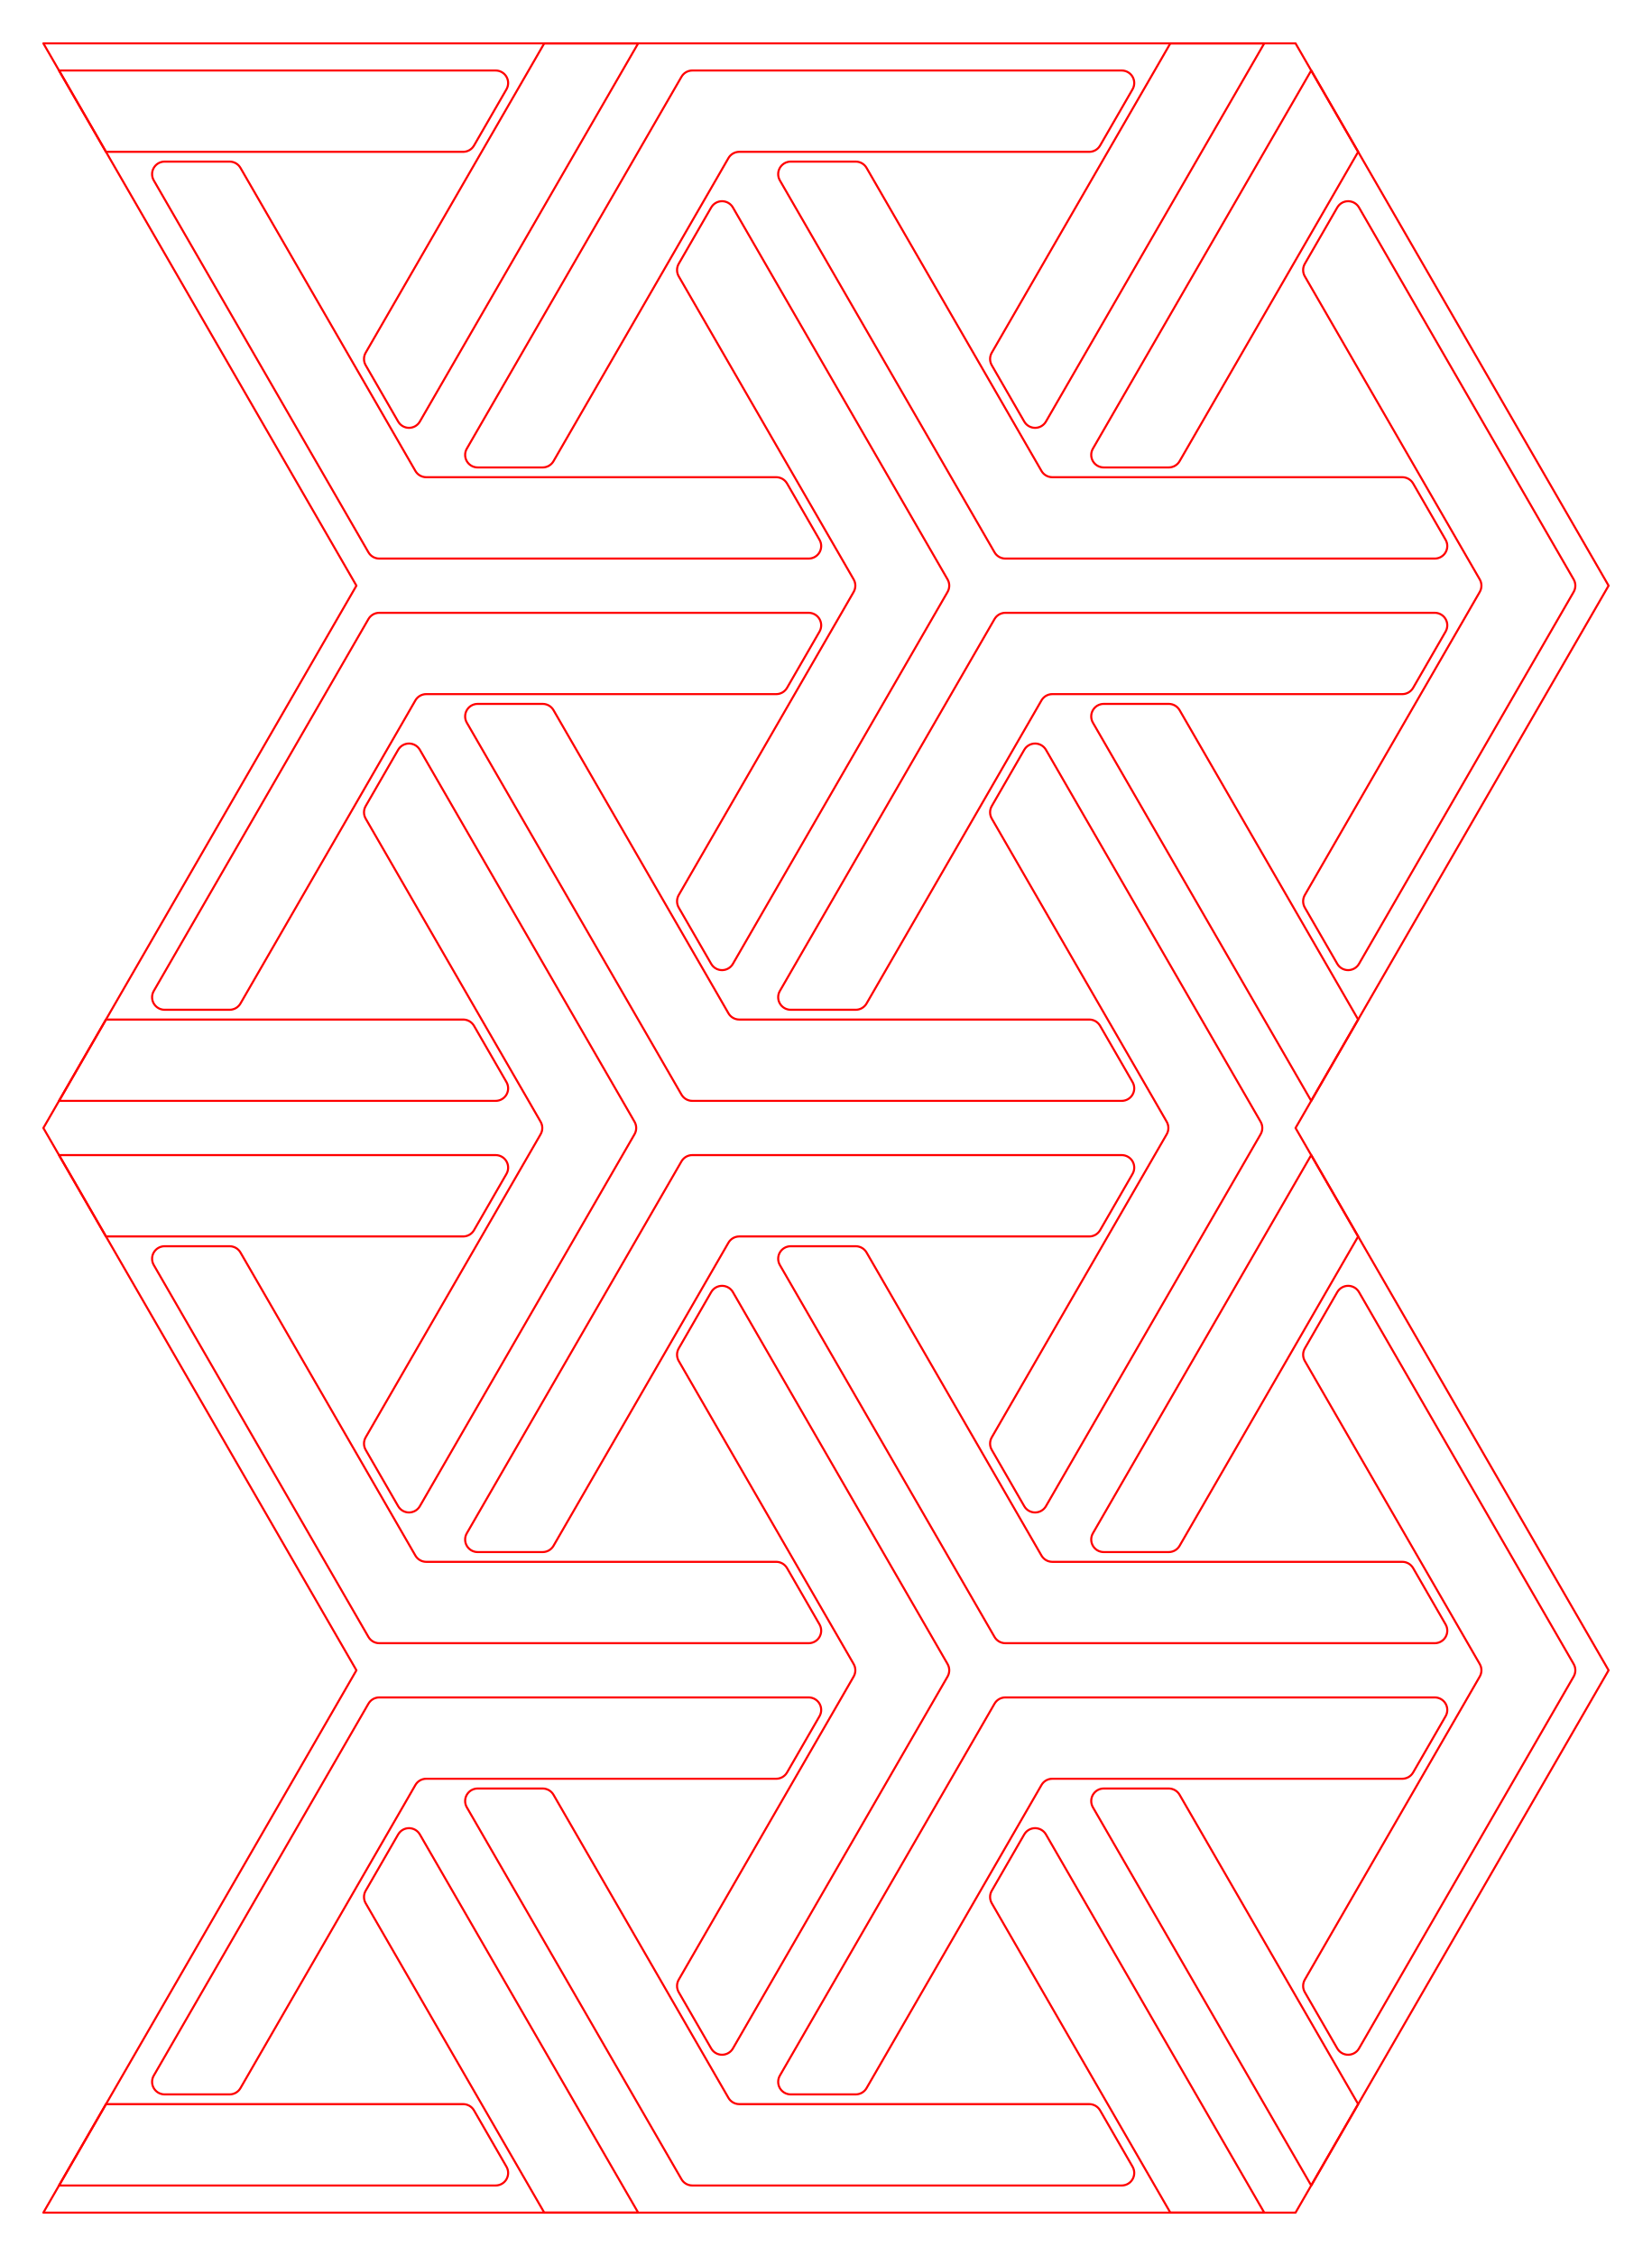
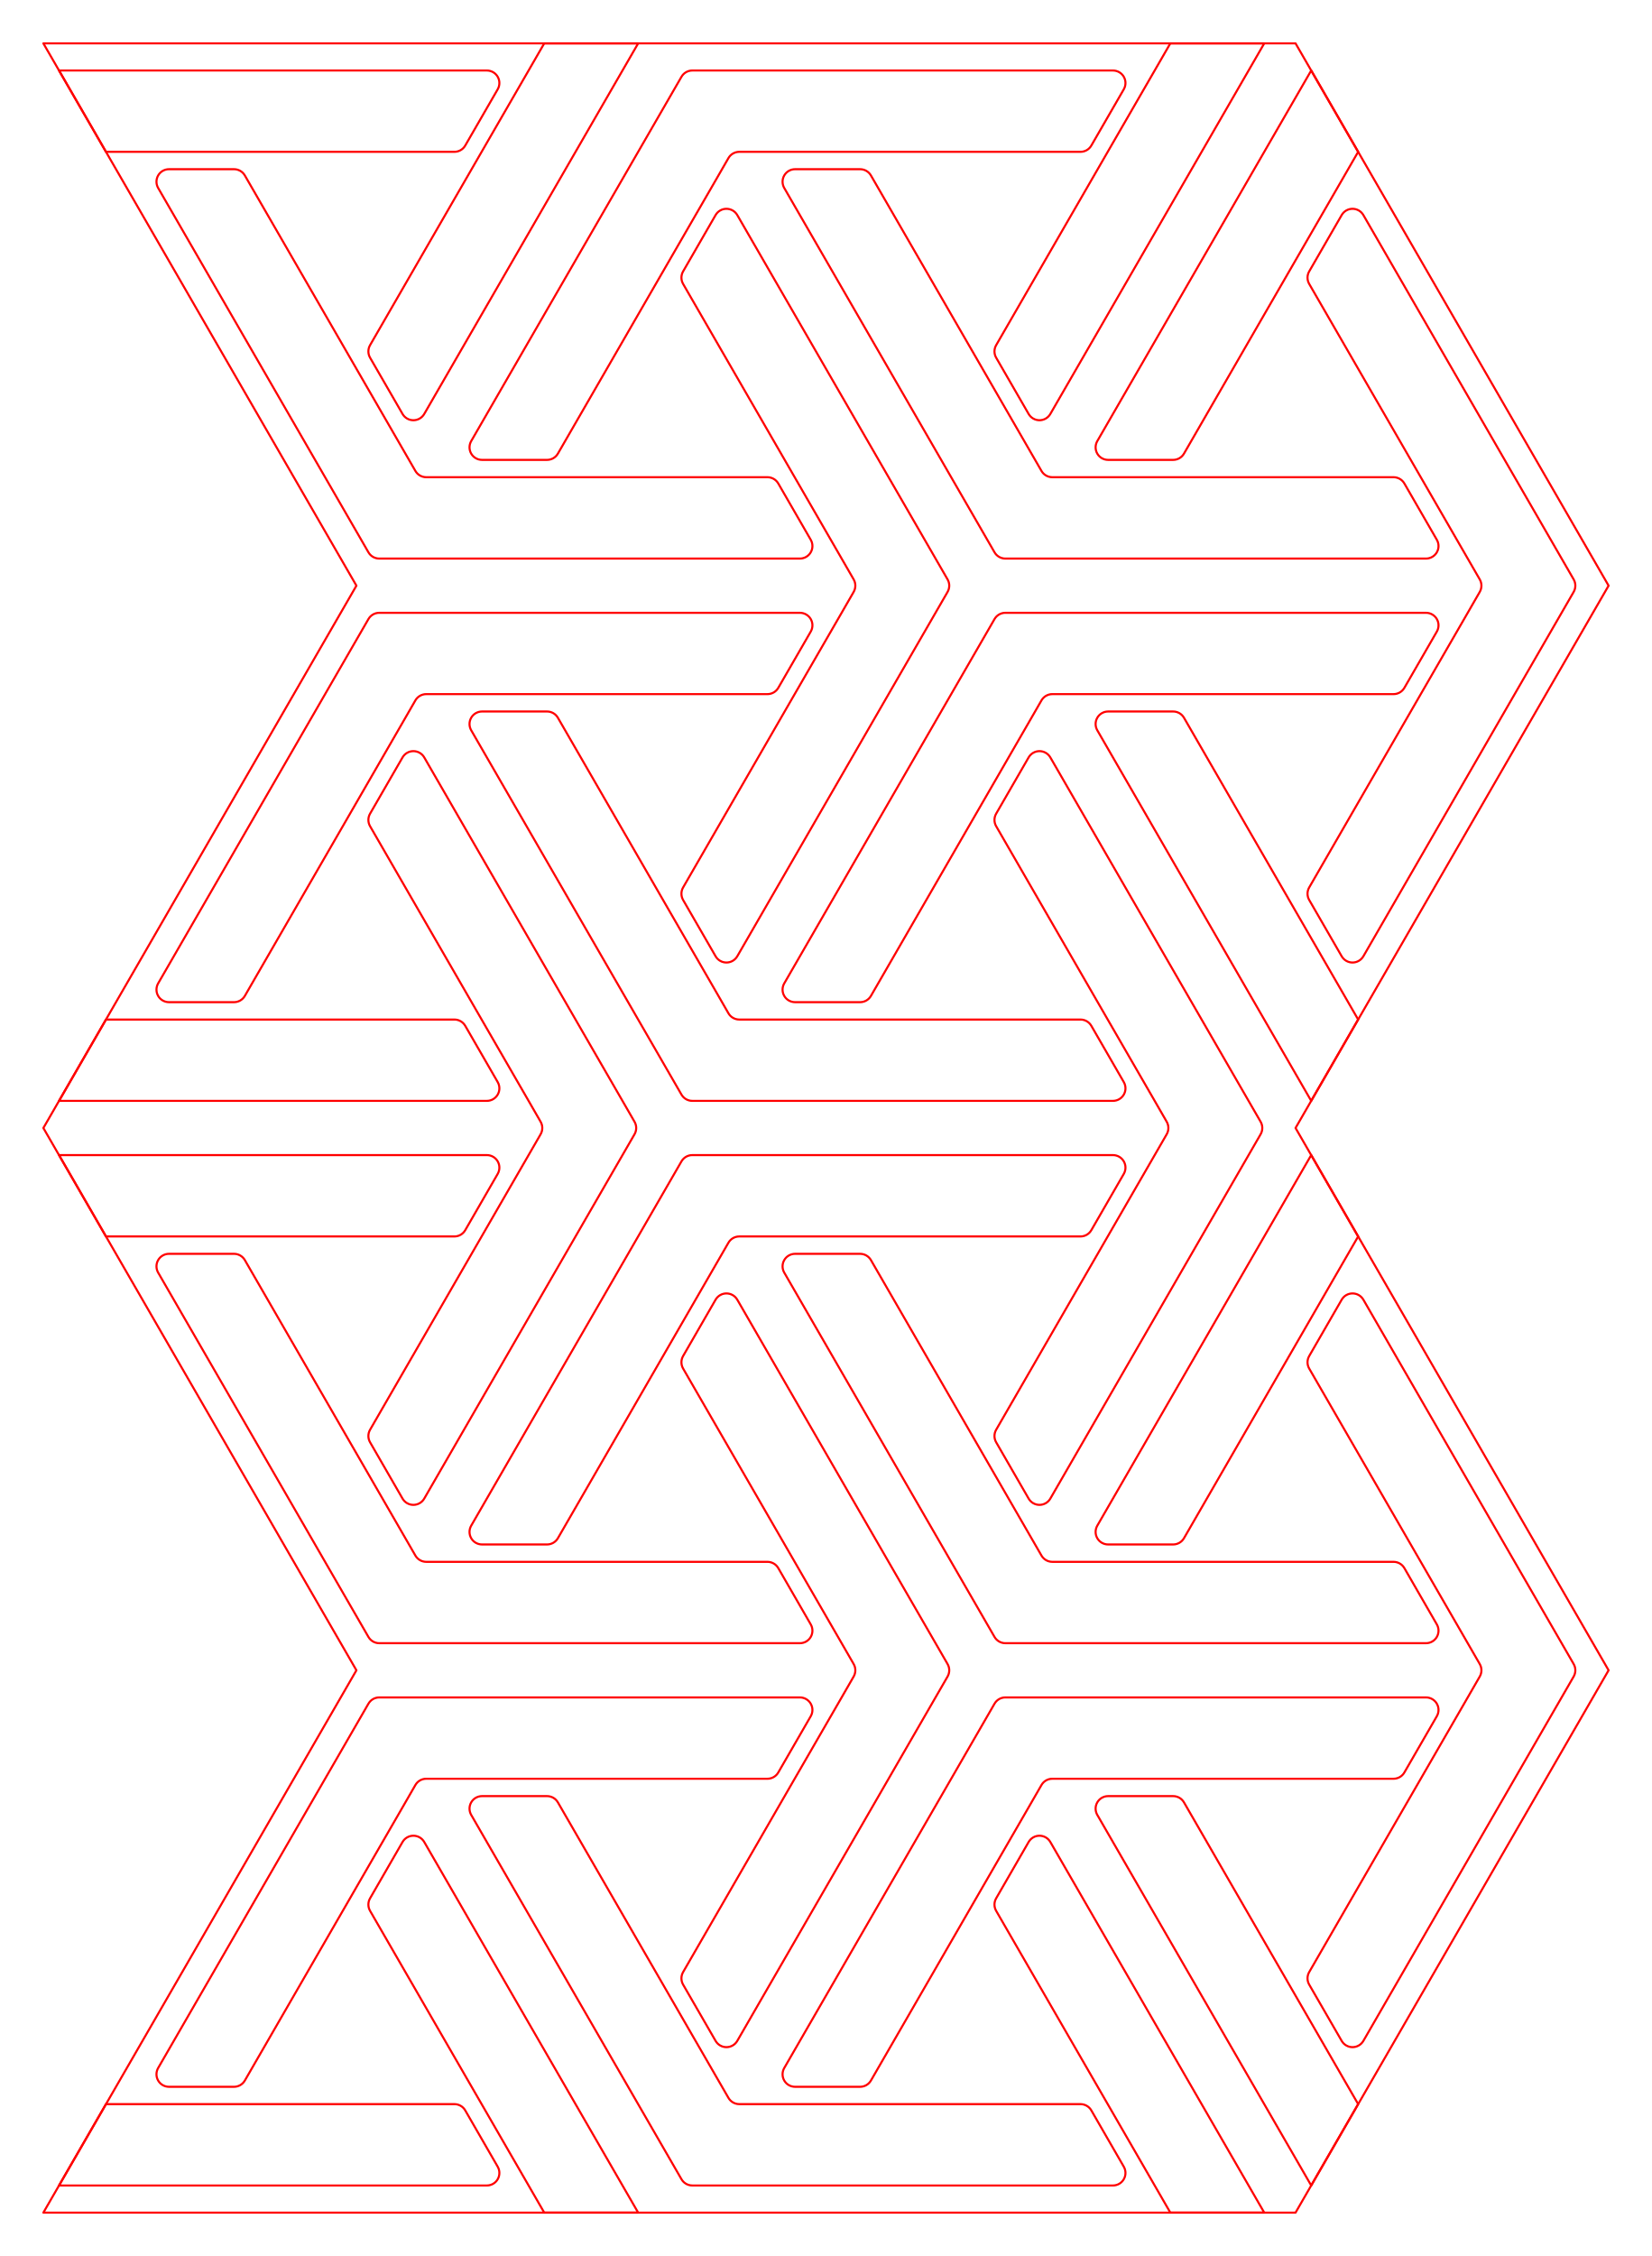
<svg xmlns="http://www.w3.org/2000/svg" version="1.1" viewBox="-1.039 -1.039 39.578 54.04">
  <g id="cut" fill="none" stroke="#FF0000" stroke-width="0.05" stroke-linecap="round" stroke-linejoin="round">
    <path d="M 30 25.981 L 37.5 38.971 L 30 51.962 L 15 51.962 L 0 51.962 L 7.5 38.971 L 0 25.981 L 7.5 12.99 L 0 0 L 15 0 L 30 0 L 37.5 12.99 Z" />
-     <path d="M 17.557 15.588 L 12 15.588 L 9.75 15.588 L 9.173 15.588 A 0.3 0.3 0 0 0 8.913 15.738 L 8.625 16.238 A 0.3 0.3 0 0 0 8.625 16.238 L 7.5 18.187 A 0.3 0.3 0 0 1 7.5 18.187 L 4.722 22.999 A 0.3 0.3 0 0 1 4.462 23.149 L 2.905 23.149 A 0.3 0.3 0 0 1 2.645 22.699 L 7.788 13.79 A 0.3 0.3 0 0 1 8.048 13.64 L 18.335 13.64 A 0.3 0.3 0 0 1 18.595 14.09 L 17.817 15.438 A 0.3 0.3 0 0 1 17.557 15.588 Z" />
-     <path d="M 16 22.049 L 15.222 20.701 A 0.3 0.3 0 0 1 15.222 20.401 L 18 15.588 L 19.125 13.64 L 19.413 13.14 A 0.3 0.3 0 0 0 19.413 12.84 L 19.125 12.341 L 18 10.392 L 15.222 5.58 A 0.3 0.3 0 0 1 15.222 5.28 L 16 3.931 A 0.3 0.3 0 0 1 16.52 3.931 L 21.663 12.84 A 0.3 0.3 0 0 1 21.663 13.14 L 16.52 22.049 A 0.3 0.3 0 0 1 16 22.049 Z" />
-     <path d="M 22.788 13.79 L 17.645 22.699 A 0.3 0.3 0 0 0 17.905 23.149 L 19.462 23.149 A 0.3 0.3 0 0 0 19.722 22.999 L 22.5 18.187 A 0.3 0.3 0 0 0 22.5 18.187 L 23.625 16.238 A 0.3 0.3 0 0 1 23.625 16.238 L 23.913 15.738 A 0.3 0.3 0 0 1 24.173 15.588 L 24.75 15.588 L 27 15.588 L 32.557 15.588 A 0.3 0.3 0 0 0 32.817 15.438 L 33.595 14.09 A 0.3 0.3 0 0 0 33.335 13.64 L 23.048 13.64 A 0.3 0.3 0 0 0 22.788 13.79 Z" />
-     <path d="M 4.5 2.598 L 2.25 2.598 L 1.5 2.598 L 0.375 0.65 L 10.835 0.65 A 0.3 0.3 0 0 1 11.095 1.1 L 10.317 2.448 A 0.3 0.3 0 0 1 10.057 2.598 L 4.5 2.598 Z" />
-     <path d="M 26.095 24.881 L 25.317 23.533 A 0.3 0.3 0 0 0 25.057 23.383 L 19.5 23.383 L 17.25 23.383 L 16.673 23.383 A 0.3 0.3 0 0 1 16.413 23.233 L 16.125 22.733 L 15 20.785 L 12.222 15.972 A 0.3 0.3 0 0 0 11.962 15.822 L 10.405 15.822 A 0.3 0.3 0 0 0 10.145 16.272 L 15.288 25.181 A 0.3 0.3 0 0 0 15.548 25.331 L 25.835 25.331 A 0.3 0.3 0 0 0 26.095 24.881 Z" />
-     <path d="M 29.163 25.831 L 24.02 16.922 A 0.3 0.3 0 0 0 23.5 16.922 L 22.722 18.27 A 0.3 0.3 0 0 0 22.722 18.57 L 25.5 23.383 A 0.3 0.3 0 0 1 25.5 23.383 L 26.625 25.331 A 0.3 0.3 0 0 0 26.625 25.331 L 26.913 25.831 A 0.3 0.3 0 0 1 26.913 26.131 L 26.625 26.63 A 0.3 0.3 0 0 0 26.625 26.63 L 25.5 28.579 A 0.3 0.3 0 0 1 25.5 28.579 L 22.722 33.391 A 0.3 0.3 0 0 0 22.722 33.691 L 23.5 35.04 A 0.3 0.3 0 0 0 24.02 35.04 L 29.163 26.131 A 0.3 0.3 0 0 0 29.163 25.831 Z" />
-     <path d="M 30.375 25.331 L 25.145 16.272 A 0.3 0.3 0 0 1 25.405 15.822 L 26.962 15.822 A 0.3 0.3 0 0 1 27.222 15.972 L 30 20.785 L 31.125 22.733 L 31.5 23.383 L 30.375 25.331 Z" />
-     <path d="M 31 22.049 L 30.222 20.701 A 0.3 0.3 0 0 1 30.222 20.401 L 33 15.588 L 34.125 13.64 L 34.413 13.14 A 0.3 0.3 0 0 0 34.413 12.84 L 34.125 12.341 L 33 10.392 L 30.222 5.58 A 0.3 0.3 0 0 1 30.222 5.28 L 31 3.931 A 0.3 0.3 0 0 1 31.52 3.931 L 36.663 12.84 A 0.3 0.3 0 0 1 36.663 13.14 L 31.52 22.049 A 0.3 0.3 0 0 1 31 22.049 Z" />
-     <path d="M 7.788 38.172 L 2.645 29.263 A 0.3 0.3 0 0 1 2.905 28.813 L 4.462 28.813 A 0.3 0.3 0 0 1 4.722 28.963 L 7.5 33.775 A 0.3 0.3 0 0 1 7.5 33.775 L 8.625 35.724 A 0.3 0.3 0 0 0 8.625 35.724 L 8.913 36.223 A 0.3 0.3 0 0 0 9.173 36.373 L 9.75 36.373 L 12 36.373 L 17.557 36.373 A 0.3 0.3 0 0 1 17.817 36.523 L 18.595 37.872 A 0.3 0.3 0 0 1 18.335 38.322 L 8.048 38.322 A 0.3 0.3 0 0 1 7.788 38.172 Z" />
-     <path d="M 14.25 0 L 9.02 9.059 A 0.3 0.3 0 0 1 8.5 9.059 L 7.722 7.71 A 0.3 0.3 0 0 1 7.722 7.41 L 10.5 2.598 A 0.3 0.3 0 0 0 10.5 2.598 L 11.625 0.65 A 0.3 0.3 0 0 1 11.625 0.65 L 12 0 L 14.25 0 Z" />
-     <path d="M 0.375 26.63 L 10.835 26.63 A 0.3 0.3 0 0 1 11.095 27.08 L 10.317 28.429 A 0.3 0.3 0 0 1 10.057 28.579 L 4.5 28.579 L 2.25 28.579 L 1.5 28.579 L 0.375 26.63 Z" />
-     <path d="M 8.5 35.04 L 7.722 33.691 A 0.3 0.3 0 0 1 7.722 33.391 L 10.5 28.579 A 0.3 0.3 0 0 0 10.5 28.579 L 11.625 26.63 A 0.3 0.3 0 0 1 11.625 26.63 L 11.913 26.131 A 0.3 0.3 0 0 0 11.913 25.831 L 11.625 25.331 A 0.3 0.3 0 0 1 11.625 25.331 L 10.5 23.383 A 0.3 0.3 0 0 0 10.5 23.383 L 7.722 18.57 A 0.3 0.3 0 0 1 7.722 18.27 L 8.5 16.922 A 0.3 0.3 0 0 1 9.02 16.922 L 14.163 25.831 A 0.3 0.3 0 0 1 14.163 26.131 L 9.02 35.04 A 0.3 0.3 0 0 1 8.5 35.04 Z" />
-     <path d="M 15.288 26.78 L 10.145 35.689 A 0.3 0.3 0 0 0 10.405 36.139 L 11.962 36.139 A 0.3 0.3 0 0 0 12.222 35.989 L 15 31.177 L 16.125 29.228 L 16.413 28.729 A 0.3 0.3 0 0 1 16.673 28.579 L 17.25 28.579 L 19.5 28.579 L 25.057 28.579 A 0.3 0.3 0 0 0 25.317 28.429 L 26.095 27.08 A 0.3 0.3 0 0 0 25.835 26.63 L 15.548 26.63 A 0.3 0.3 0 0 0 15.288 26.78 Z" />
-     <path d="M 21.663 38.821 L 16.52 29.912 A 0.3 0.3 0 0 0 16 29.912 L 15.222 31.261 A 0.3 0.3 0 0 0 15.222 31.561 L 18 36.373 L 19.125 38.322 L 19.413 38.821 A 0.3 0.3 0 0 1 19.413 39.121 L 19.125 39.621 L 18 41.569 L 15.222 46.382 A 0.3 0.3 0 0 0 15.222 46.682 L 16 48.03 A 0.3 0.3 0 0 0 16.52 48.03 L 21.663 39.121 A 0.3 0.3 0 0 0 21.663 38.821 Z" />
-     <path d="M 22.788 38.172 L 17.645 29.263 A 0.3 0.3 0 0 1 17.905 28.813 L 19.462 28.813 A 0.3 0.3 0 0 1 19.722 28.963 L 22.5 33.775 A 0.3 0.3 0 0 1 22.5 33.775 L 23.625 35.724 A 0.3 0.3 0 0 0 23.625 35.724 L 23.913 36.223 A 0.3 0.3 0 0 0 24.173 36.373 L 24.75 36.373 L 27 36.373 L 32.557 36.373 A 0.3 0.3 0 0 1 32.817 36.523 L 33.595 37.872 A 0.3 0.3 0 0 1 33.335 38.322 L 23.048 38.322 A 0.3 0.3 0 0 1 22.788 38.172 Z" />
-     <path d="M 30.375 26.63 L 25.145 35.689 A 0.3 0.3 0 0 0 25.405 36.139 L 26.962 36.139 A 0.3 0.3 0 0 0 27.222 35.989 L 30 31.177 L 31.125 29.228 L 31.5 28.579 L 30.375 26.63 Z" />
-     <path d="M 36.663 38.821 L 31.52 29.912 A 0.3 0.3 0 0 0 31 29.912 L 30.222 31.261 A 0.3 0.3 0 0 0 30.222 31.561 L 33 36.373 L 34.125 38.322 L 34.413 38.821 A 0.3 0.3 0 0 1 34.413 39.121 L 34.125 39.621 L 33 41.569 L 30.222 46.382 A 0.3 0.3 0 0 0 30.222 46.682 L 31 48.03 A 0.3 0.3 0 0 0 31.52 48.03 L 36.663 39.121 A 0.3 0.3 0 0 0 36.663 38.821 Z" />
-     <path d="M 7.788 12.191 L 2.645 3.282 A 0.3 0.3 0 0 1 2.905 2.832 L 4.462 2.832 A 0.3 0.3 0 0 1 4.722 2.982 L 7.5 7.794 A 0.3 0.3 0 0 1 7.5 7.794 L 8.625 9.743 A 0.3 0.3 0 0 0 8.625 9.743 L 8.913 10.242 A 0.3 0.3 0 0 0 9.173 10.392 L 9.75 10.392 L 12 10.392 L 17.557 10.392 A 0.3 0.3 0 0 1 17.817 10.542 L 18.595 11.891 A 0.3 0.3 0 0 1 18.335 12.341 L 8.048 12.341 A 0.3 0.3 0 0 1 7.788 12.191 Z" />
-     <path d="M 7.788 39.771 L 2.645 48.68 A 0.3 0.3 0 0 0 2.905 49.13 L 4.462 49.13 A 0.3 0.3 0 0 0 4.722 48.98 L 7.5 44.167 A 0.3 0.3 0 0 0 7.5 44.167 L 8.625 42.219 A 0.3 0.3 0 0 1 8.625 42.219 L 8.913 41.719 A 0.3 0.3 0 0 1 9.173 41.569 L 9.75 41.569 L 12 41.569 L 17.557 41.569 A 0.3 0.3 0 0 0 17.817 41.419 L 18.595 40.071 A 0.3 0.3 0 0 0 18.335 39.621 L 8.048 39.621 A 0.3 0.3 0 0 0 7.788 39.771 Z" />
-     <path d="M 0.375 51.312 L 10.835 51.312 A 0.3 0.3 0 0 0 11.095 50.862 L 10.317 49.513 A 0.3 0.3 0 0 0 10.057 49.363 L 4.5 49.363 L 2.25 49.363 L 1.5 49.363 L 0.375 51.312 Z" />
-     <path d="M 14.25 51.962 L 9.02 42.903 A 0.3 0.3 0 0 0 8.5 42.903 L 7.722 44.251 A 0.3 0.3 0 0 0 7.722 44.551 L 10.5 49.363 A 0.3 0.3 0 0 1 10.5 49.363 L 11.625 51.312 A 0.3 0.3 0 0 0 11.625 51.312 L 12 51.962 L 14.25 51.962 Z" />
-     <path d="M 15.288 51.162 L 10.145 42.253 A 0.3 0.3 0 0 1 10.405 41.803 L 11.962 41.803 A 0.3 0.3 0 0 1 12.222 41.953 L 15 46.765 L 16.125 48.714 L 16.413 49.213 A 0.3 0.3 0 0 0 16.673 49.363 L 17.25 49.363 L 19.5 49.363 L 25.057 49.363 A 0.3 0.3 0 0 1 25.317 49.513 L 26.095 50.862 A 0.3 0.3 0 0 1 25.835 51.312 L 15.548 51.312 A 0.3 0.3 0 0 1 15.288 51.162 Z" />
-     <path d="M 15.288 0.8 L 10.145 9.708 A 0.3 0.3 0 0 0 10.405 10.158 L 11.962 10.158 A 0.3 0.3 0 0 0 12.222 10.008 L 15 5.196 L 16.125 3.248 L 16.413 2.748 A 0.3 0.3 0 0 1 16.673 2.598 L 17.25 2.598 L 19.5 2.598 L 25.057 2.598 A 0.3 0.3 0 0 0 25.317 2.448 L 26.095 1.1 A 0.3 0.3 0 0 0 25.835 0.65 L 15.548 0.65 A 0.3 0.3 0 0 0 15.288 0.8 Z" />
-     <path d="M 22.788 39.771 L 17.645 48.68 A 0.3 0.3 0 0 0 17.905 49.13 L 19.462 49.13 A 0.3 0.3 0 0 0 19.722 48.98 L 22.5 44.167 A 0.3 0.3 0 0 0 22.5 44.167 L 23.625 42.219 A 0.3 0.3 0 0 1 23.625 42.219 L 23.913 41.719 A 0.3 0.3 0 0 1 24.173 41.569 L 24.75 41.569 L 27 41.569 L 32.557 41.569 A 0.3 0.3 0 0 0 32.817 41.419 L 33.595 40.071 A 0.3 0.3 0 0 0 33.335 39.621 L 23.048 39.621 A 0.3 0.3 0 0 0 22.788 39.771 Z" />
-     <path d="M 29.25 51.962 L 24.02 42.903 A 0.3 0.3 0 0 0 23.5 42.903 L 22.722 44.251 A 0.3 0.3 0 0 0 22.722 44.551 L 25.5 49.363 A 0.3 0.3 0 0 1 25.5 49.363 L 26.625 51.312 A 0.3 0.3 0 0 0 26.625 51.312 L 27 51.962 L 29.25 51.962 Z" />
-     <path d="M 30.375 51.312 L 25.145 42.253 A 0.3 0.3 0 0 1 25.405 41.803 L 26.962 41.803 A 0.3 0.3 0 0 1 27.222 41.953 L 30 46.765 L 31.125 48.714 L 31.5 49.363 L 30.375 51.312 Z" />
-     <path d="M 22.788 12.191 L 17.645 3.282 A 0.3 0.3 0 0 1 17.905 2.832 L 19.462 2.832 A 0.3 0.3 0 0 1 19.722 2.982 L 22.5 7.794 A 0.3 0.3 0 0 1 22.5 7.794 L 23.625 9.743 A 0.3 0.3 0 0 0 23.625 9.743 L 23.913 10.242 A 0.3 0.3 0 0 0 24.173 10.392 L 24.75 10.392 L 27 10.392 L 32.557 10.392 A 0.3 0.3 0 0 1 32.817 10.542 L 33.595 11.891 A 0.3 0.3 0 0 1 33.335 12.341 L 23.048 12.341 A 0.3 0.3 0 0 1 22.788 12.191 Z" />
-     <path d="M 29.25 0 L 24.02 9.059 A 0.3 0.3 0 0 1 23.5 9.059 L 22.722 7.71 A 0.3 0.3 0 0 1 22.722 7.41 L 25.5 2.598 A 0.3 0.3 0 0 0 25.5 2.598 L 26.625 0.65 A 0.3 0.3 0 0 1 26.625 0.65 L 27 0 L 29.25 0 Z" />
-     <path d="M 30.375 0.65 L 25.145 9.708 A 0.3 0.3 0 0 0 25.405 10.158 L 26.962 10.158 A 0.3 0.3 0 0 0 27.222 10.008 L 30 5.196 L 31.125 3.248 L 31.5 2.598 L 30.375 0.65 Z" />
-     <path d="M 0.375 25.331 L 10.835 25.331 A 0.3 0.3 0 0 0 11.095 24.881 L 10.317 23.533 A 0.3 0.3 0 0 0 10.057 23.383 L 4.5 23.383 L 2.25 23.383 L 1.5 23.383 L 0.375 25.331 Z" />
+     <path d="M 17.347 15.588 L 12 15.588 L 9.75 15.588 L 9.173 15.588 A 0.3 0.3 0 0 0 8.913 15.738 L 8.625 16.238 A 0.3 0.3 0 0 0 8.625 16.238 L 7.5 18.187 A 0.3 0.3 0 0 1 7.5 18.187 L 4.827 22.817 A 0.3 0.3 0 0 1 4.567 22.967 L 3.01 22.967 A 0.3 0.3 0 0 1 2.75 22.517 L 7.788 13.79 A 0.3 0.3 0 0 1 8.048 13.64 L 18.125 13.64 A 0.3 0.3 0 0 1 18.385 14.09 L 17.607 15.438 A 0.3 0.3 0 0 1 17.347 15.588 Z" />
+     <path d="M 16.105 21.867 L 15.327 20.519 A 0.3 0.3 0 0 1 15.327 20.219 L 18 15.588 L 19.125 13.64 L 19.413 13.14 A 0.3 0.3 0 0 0 19.413 12.84 L 19.125 12.341 L 18 10.392 L 15.327 5.762 A 0.3 0.3 0 0 1 15.327 5.462 L 16.105 4.113 A 0.3 0.3 0 0 1 16.625 4.113 L 21.663 12.84 A 0.3 0.3 0 0 1 21.663 13.14 L 16.625 21.867 A 0.3 0.3 0 0 1 16.105 21.867 Z" />
+     <path d="M 22.788 13.79 L 17.75 22.517 A 0.3 0.3 0 0 0 18.01 22.967 L 19.567 22.967 A 0.3 0.3 0 0 0 19.827 22.817 L 22.5 18.187 A 0.3 0.3 0 0 0 22.5 18.187 L 23.625 16.238 A 0.3 0.3 0 0 1 23.625 16.238 L 23.913 15.738 A 0.3 0.3 0 0 1 24.173 15.588 L 24.75 15.588 L 27 15.588 L 32.347 15.588 A 0.3 0.3 0 0 0 32.607 15.438 L 33.385 14.09 A 0.3 0.3 0 0 0 33.125 13.64 L 23.048 13.64 A 0.3 0.3 0 0 0 22.788 13.79 Z" />
+     <path d="M 4.5 2.598 L 2.25 2.598 L 1.5 2.598 L 0.375 0.65 L 10.625 0.65 A 0.3 0.3 0 0 1 10.885 1.1 L 10.107 2.448 A 0.3 0.3 0 0 1 9.847 2.598 L 4.5 2.598 Z" />
+     <path d="M 25.885 24.881 L 25.107 23.533 A 0.3 0.3 0 0 0 24.847 23.383 L 19.5 23.383 L 17.25 23.383 L 16.673 23.383 A 0.3 0.3 0 0 1 16.413 23.233 L 16.125 22.733 L 15 20.785 L 12.327 16.154 A 0.3 0.3 0 0 0 12.067 16.004 L 10.51 16.004 A 0.3 0.3 0 0 0 10.25 16.454 L 15.288 25.181 A 0.3 0.3 0 0 0 15.548 25.331 L 25.625 25.331 A 0.3 0.3 0 0 0 25.885 24.881 Z" />
+     <path d="M 29.163 25.831 L 24.125 17.104 A 0.3 0.3 0 0 0 23.605 17.104 L 22.827 18.452 A 0.3 0.3 0 0 0 22.827 18.752 L 25.5 23.383 A 0.3 0.3 0 0 1 25.5 23.383 L 26.625 25.331 A 0.3 0.3 0 0 0 26.625 25.331 L 26.913 25.831 A 0.3 0.3 0 0 1 26.913 26.131 L 26.625 26.63 A 0.3 0.3 0 0 0 26.625 26.63 L 25.5 28.579 A 0.3 0.3 0 0 1 25.5 28.579 L 22.827 33.209 A 0.3 0.3 0 0 0 22.827 33.509 L 23.605 34.858 A 0.3 0.3 0 0 0 24.125 34.858 L 29.163 26.131 A 0.3 0.3 0 0 0 29.163 25.831 Z" />
+     <path d="M 30.375 25.331 L 25.25 16.454 A 0.3 0.3 0 0 1 25.51 16.004 L 27.067 16.004 A 0.3 0.3 0 0 1 27.327 16.154 L 30 20.785 L 31.125 22.733 L 31.5 23.383 L 30.375 25.331 Z" />
+     <path d="M 31.105 21.867 L 30.327 20.519 A 0.3 0.3 0 0 1 30.327 20.219 L 33 15.588 L 34.125 13.64 L 34.413 13.14 A 0.3 0.3 0 0 0 34.413 12.84 L 34.125 12.341 L 33 10.392 L 30.327 5.762 A 0.3 0.3 0 0 1 30.327 5.462 L 31.105 4.113 A 0.3 0.3 0 0 1 31.625 4.113 L 36.663 12.84 A 0.3 0.3 0 0 1 36.663 13.14 L 31.625 21.867 A 0.3 0.3 0 0 1 31.105 21.867 Z" />
+     <path d="M 7.788 38.172 L 2.75 29.445 A 0.3 0.3 0 0 1 3.01 28.995 L 4.567 28.995 A 0.3 0.3 0 0 1 4.827 29.145 L 7.5 33.775 A 0.3 0.3 0 0 1 7.5 33.775 L 8.625 35.724 A 0.3 0.3 0 0 0 8.625 35.724 L 8.913 36.223 A 0.3 0.3 0 0 0 9.173 36.373 L 9.75 36.373 L 12 36.373 L 17.347 36.373 A 0.3 0.3 0 0 1 17.607 36.523 L 18.385 37.872 A 0.3 0.3 0 0 1 18.125 38.322 L 8.048 38.322 A 0.3 0.3 0 0 1 7.788 38.172 Z" />
+     <path d="M 14.25 0 L 9.125 8.877 A 0.3 0.3 0 0 1 8.605 8.877 L 7.827 7.529 A 0.3 0.3 0 0 1 7.827 7.229 L 10.5 2.598 A 0.3 0.3 0 0 0 10.5 2.598 L 11.625 0.65 A 0.3 0.3 0 0 1 11.625 0.65 L 12 0 L 14.25 0 Z" />
+     <path d="M 0.375 26.63 L 10.625 26.63 A 0.3 0.3 0 0 1 10.885 27.08 L 10.107 28.429 A 0.3 0.3 0 0 1 9.847 28.579 L 4.5 28.579 L 2.25 28.579 L 1.5 28.579 L 0.375 26.63 Z" />
+     <path d="M 8.605 34.858 L 7.827 33.509 A 0.3 0.3 0 0 1 7.827 33.209 L 10.5 28.579 A 0.3 0.3 0 0 0 10.5 28.579 L 11.625 26.63 A 0.3 0.3 0 0 1 11.625 26.63 L 11.913 26.131 A 0.3 0.3 0 0 0 11.913 25.831 L 11.625 25.331 A 0.3 0.3 0 0 1 11.625 25.331 L 10.5 23.383 A 0.3 0.3 0 0 0 10.5 23.383 L 7.827 18.752 A 0.3 0.3 0 0 1 7.827 18.452 L 8.605 17.104 A 0.3 0.3 0 0 1 9.125 17.104 L 14.163 25.831 A 0.3 0.3 0 0 1 14.163 26.131 L 9.125 34.858 A 0.3 0.3 0 0 1 8.605 34.858 Z" />
+     <path d="M 15.288 26.78 L 10.25 35.507 A 0.3 0.3 0 0 0 10.51 35.957 L 12.067 35.957 A 0.3 0.3 0 0 0 12.327 35.807 L 15 31.177 L 16.125 29.228 L 16.413 28.729 A 0.3 0.3 0 0 1 16.673 28.579 L 17.25 28.579 L 19.5 28.579 L 24.847 28.579 A 0.3 0.3 0 0 0 25.107 28.429 L 25.885 27.08 A 0.3 0.3 0 0 0 25.625 26.63 L 15.548 26.63 A 0.3 0.3 0 0 0 15.288 26.78 Z" />
+     <path d="M 21.663 38.821 L 16.625 30.094 A 0.3 0.3 0 0 0 16.105 30.094 L 15.327 31.443 A 0.3 0.3 0 0 0 15.327 31.743 L 18 36.373 L 19.125 38.322 L 19.413 38.821 A 0.3 0.3 0 0 1 19.413 39.121 L 19.125 39.621 L 18 41.569 L 15.327 46.2 A 0.3 0.3 0 0 0 15.327 46.5 L 16.105 47.848 A 0.3 0.3 0 0 0 16.625 47.848 L 21.663 39.121 A 0.3 0.3 0 0 0 21.663 38.821 Z" />
+     <path d="M 22.788 38.172 L 17.75 29.445 A 0.3 0.3 0 0 1 18.01 28.995 L 19.567 28.995 A 0.3 0.3 0 0 1 19.827 29.145 L 22.5 33.775 A 0.3 0.3 0 0 1 22.5 33.775 L 23.625 35.724 A 0.3 0.3 0 0 0 23.625 35.724 L 23.913 36.223 A 0.3 0.3 0 0 0 24.173 36.373 L 24.75 36.373 L 27 36.373 L 32.347 36.373 A 0.3 0.3 0 0 1 32.607 36.523 L 33.385 37.872 A 0.3 0.3 0 0 1 33.125 38.322 L 23.048 38.322 A 0.3 0.3 0 0 1 22.788 38.172 Z" />
+     <path d="M 30.375 26.63 L 25.25 35.507 A 0.3 0.3 0 0 0 25.51 35.957 L 27.067 35.957 A 0.3 0.3 0 0 0 27.327 35.807 L 30 31.177 L 31.125 29.228 L 31.5 28.579 L 30.375 26.63 Z" />
+     <path d="M 36.663 38.821 L 31.625 30.094 A 0.3 0.3 0 0 0 31.105 30.094 L 30.327 31.443 A 0.3 0.3 0 0 0 30.327 31.743 L 33 36.373 L 34.125 38.322 L 34.413 38.821 A 0.3 0.3 0 0 1 34.413 39.121 L 34.125 39.621 L 33 41.569 L 30.327 46.2 A 0.3 0.3 0 0 0 30.327 46.5 L 31.105 47.848 A 0.3 0.3 0 0 0 31.625 47.848 L 36.663 39.121 A 0.3 0.3 0 0 0 36.663 38.821 Z" />
+     <path d="M 7.788 12.191 L 2.75 3.464 A 0.3 0.3 0 0 1 3.01 3.014 L 4.567 3.014 A 0.3 0.3 0 0 1 4.827 3.164 L 7.5 7.794 A 0.3 0.3 0 0 1 7.5 7.794 L 8.625 9.743 A 0.3 0.3 0 0 0 8.625 9.743 L 8.913 10.242 A 0.3 0.3 0 0 0 9.173 10.392 L 9.75 10.392 L 12 10.392 L 17.347 10.392 A 0.3 0.3 0 0 1 17.607 10.542 L 18.385 11.891 A 0.3 0.3 0 0 1 18.125 12.341 L 8.048 12.341 A 0.3 0.3 0 0 1 7.788 12.191 Z" />
+     <path d="M 7.788 39.771 L 2.75 48.498 A 0.3 0.3 0 0 0 3.01 48.948 L 4.567 48.948 A 0.3 0.3 0 0 0 4.827 48.798 L 7.5 44.167 A 0.3 0.3 0 0 0 7.5 44.167 L 8.625 42.219 A 0.3 0.3 0 0 1 8.625 42.219 L 8.913 41.719 A 0.3 0.3 0 0 1 9.173 41.569 L 9.75 41.569 L 12 41.569 L 17.347 41.569 A 0.3 0.3 0 0 0 17.607 41.419 L 18.385 40.071 A 0.3 0.3 0 0 0 18.125 39.621 L 8.048 39.621 A 0.3 0.3 0 0 0 7.788 39.771 Z" />
+     <path d="M 0.375 51.312 L 10.625 51.312 A 0.3 0.3 0 0 0 10.885 50.862 L 10.107 49.513 A 0.3 0.3 0 0 0 9.847 49.363 L 4.5 49.363 L 2.25 49.363 L 1.5 49.363 L 0.375 51.312 Z" />
+     <path d="M 14.25 51.962 L 9.125 43.084 A 0.3 0.3 0 0 0 8.605 43.084 L 7.827 44.433 A 0.3 0.3 0 0 0 7.827 44.733 L 10.5 49.363 A 0.3 0.3 0 0 1 10.5 49.363 L 11.625 51.312 A 0.3 0.3 0 0 0 11.625 51.312 L 12 51.962 L 14.25 51.962 Z" />
+     <path d="M 15.288 51.162 L 10.25 42.435 A 0.3 0.3 0 0 1 10.51 41.985 L 12.067 41.985 A 0.3 0.3 0 0 1 12.327 42.135 L 15 46.765 L 16.125 48.714 L 16.413 49.213 A 0.3 0.3 0 0 0 16.673 49.363 L 17.25 49.363 L 19.5 49.363 L 24.847 49.363 A 0.3 0.3 0 0 1 25.107 49.513 L 25.885 50.862 A 0.3 0.3 0 0 1 25.625 51.312 L 15.548 51.312 A 0.3 0.3 0 0 1 15.288 51.162 Z" />
+     <path d="M 15.288 0.8 L 10.25 9.527 A 0.3 0.3 0 0 0 10.51 9.977 L 12.067 9.977 A 0.3 0.3 0 0 0 12.327 9.827 L 15 5.196 L 16.125 3.248 L 16.413 2.748 A 0.3 0.3 0 0 1 16.673 2.598 L 17.25 2.598 L 19.5 2.598 L 24.847 2.598 A 0.3 0.3 0 0 0 25.107 2.448 L 25.885 1.1 A 0.3 0.3 0 0 0 25.625 0.65 L 15.548 0.65 A 0.3 0.3 0 0 0 15.288 0.8 Z" />
+     <path d="M 22.788 39.771 L 17.75 48.498 A 0.3 0.3 0 0 0 18.01 48.948 L 19.567 48.948 A 0.3 0.3 0 0 0 19.827 48.798 L 22.5 44.167 A 0.3 0.3 0 0 0 22.5 44.167 L 23.625 42.219 A 0.3 0.3 0 0 1 23.625 42.219 L 23.913 41.719 A 0.3 0.3 0 0 1 24.173 41.569 L 24.75 41.569 L 27 41.569 L 32.347 41.569 A 0.3 0.3 0 0 0 32.607 41.419 L 33.385 40.071 A 0.3 0.3 0 0 0 33.125 39.621 L 23.048 39.621 A 0.3 0.3 0 0 0 22.788 39.771 Z" />
+     <path d="M 29.25 51.962 L 24.125 43.084 A 0.3 0.3 0 0 0 23.605 43.084 L 22.827 44.433 A 0.3 0.3 0 0 0 22.827 44.733 L 25.5 49.363 A 0.3 0.3 0 0 1 25.5 49.363 L 26.625 51.312 A 0.3 0.3 0 0 0 26.625 51.312 L 27 51.962 L 29.25 51.962 Z" />
+     <path d="M 30.375 51.312 L 25.25 42.435 A 0.3 0.3 0 0 1 25.51 41.985 L 27.067 41.985 A 0.3 0.3 0 0 1 27.327 42.135 L 30 46.765 L 31.125 48.714 L 31.5 49.363 L 30.375 51.312 Z" />
+     <path d="M 22.788 12.191 L 17.75 3.464 A 0.3 0.3 0 0 1 18.01 3.014 L 19.567 3.014 A 0.3 0.3 0 0 1 19.827 3.164 L 22.5 7.794 A 0.3 0.3 0 0 1 22.5 7.794 L 23.625 9.743 A 0.3 0.3 0 0 0 23.625 9.743 L 23.913 10.242 A 0.3 0.3 0 0 0 24.173 10.392 L 24.75 10.392 L 27 10.392 L 32.347 10.392 A 0.3 0.3 0 0 1 32.607 10.542 L 33.385 11.891 A 0.3 0.3 0 0 1 33.125 12.341 L 23.048 12.341 A 0.3 0.3 0 0 1 22.788 12.191 Z" />
+     <path d="M 29.25 0 L 24.125 8.877 A 0.3 0.3 0 0 1 23.605 8.877 L 22.827 7.529 A 0.3 0.3 0 0 1 22.827 7.229 L 25.5 2.598 A 0.3 0.3 0 0 0 25.5 2.598 L 26.625 0.65 A 0.3 0.3 0 0 1 26.625 0.65 L 27 0 L 29.25 0 Z" />
+     <path d="M 30.375 0.65 L 25.25 9.527 A 0.3 0.3 0 0 0 25.51 9.977 L 27.067 9.977 A 0.3 0.3 0 0 0 27.327 9.827 L 30 5.196 L 31.125 3.248 L 31.5 2.598 L 30.375 0.65 Z" />
+     <path d="M 0.375 25.331 L 10.625 25.331 A 0.3 0.3 0 0 0 10.885 24.881 L 10.107 23.533 A 0.3 0.3 0 0 0 9.847 23.383 L 4.5 23.383 L 2.25 23.383 L 1.5 23.383 L 0.375 25.331 Z" />
  </g>
</svg>
